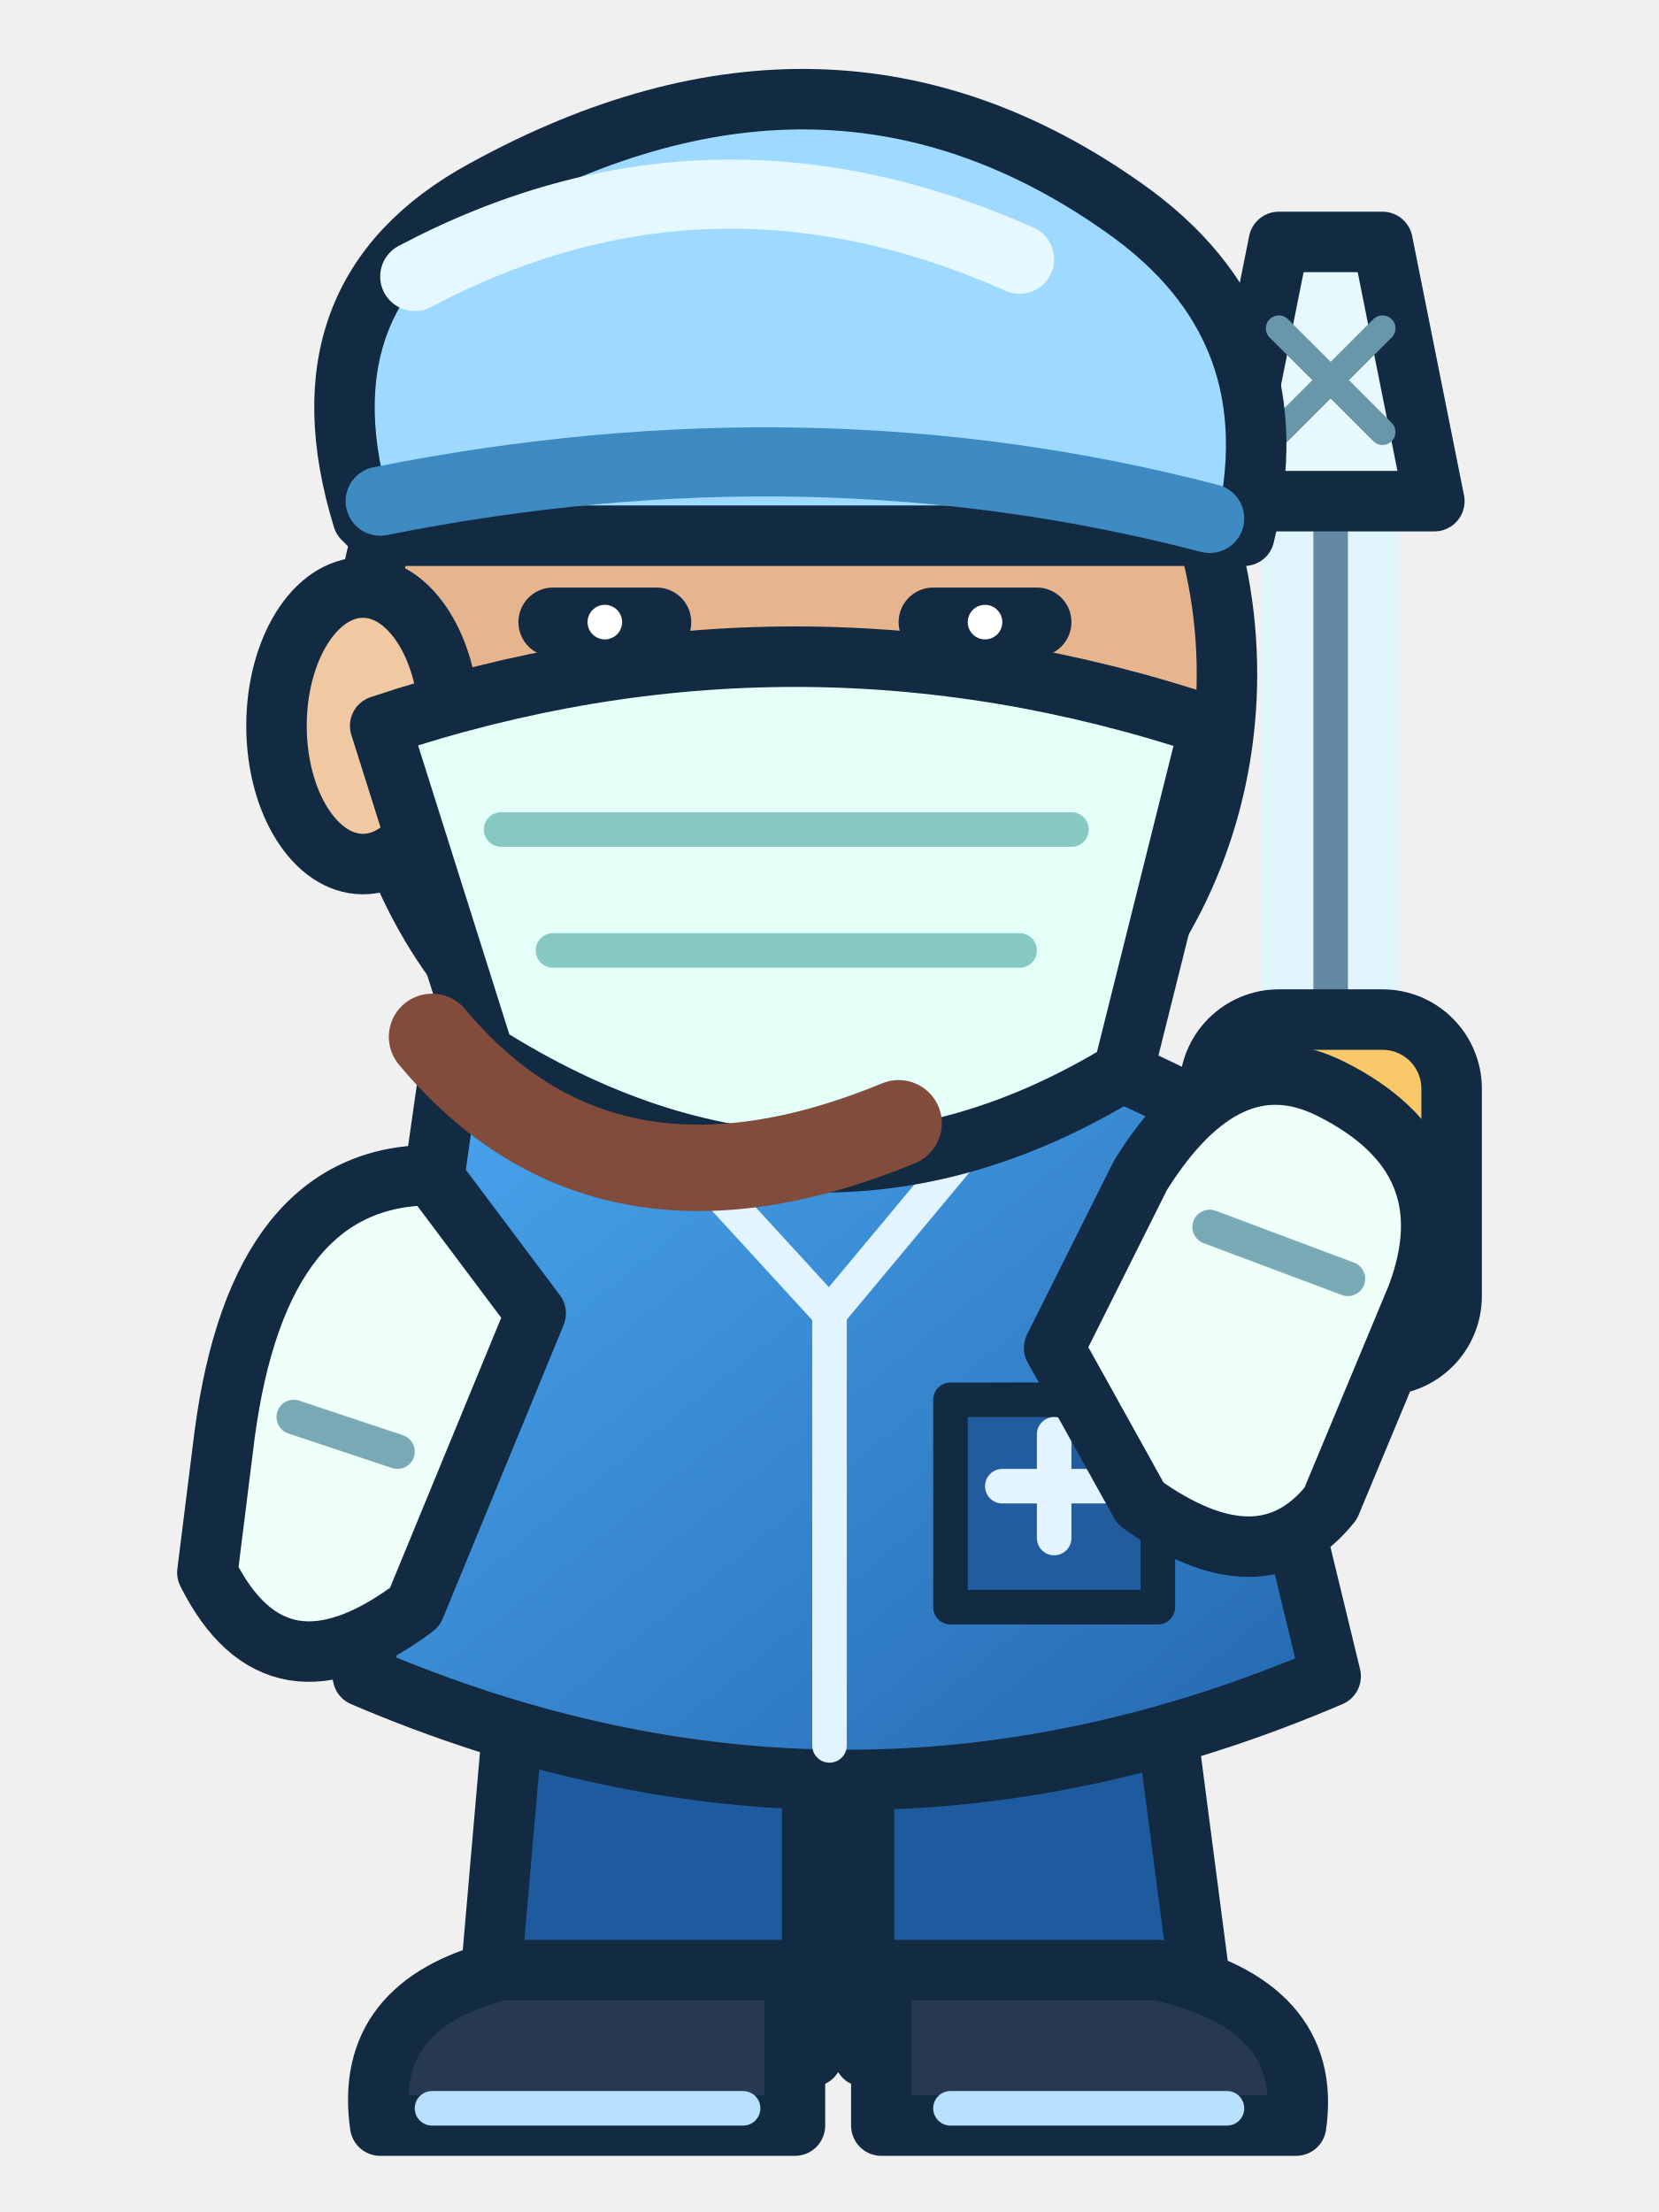
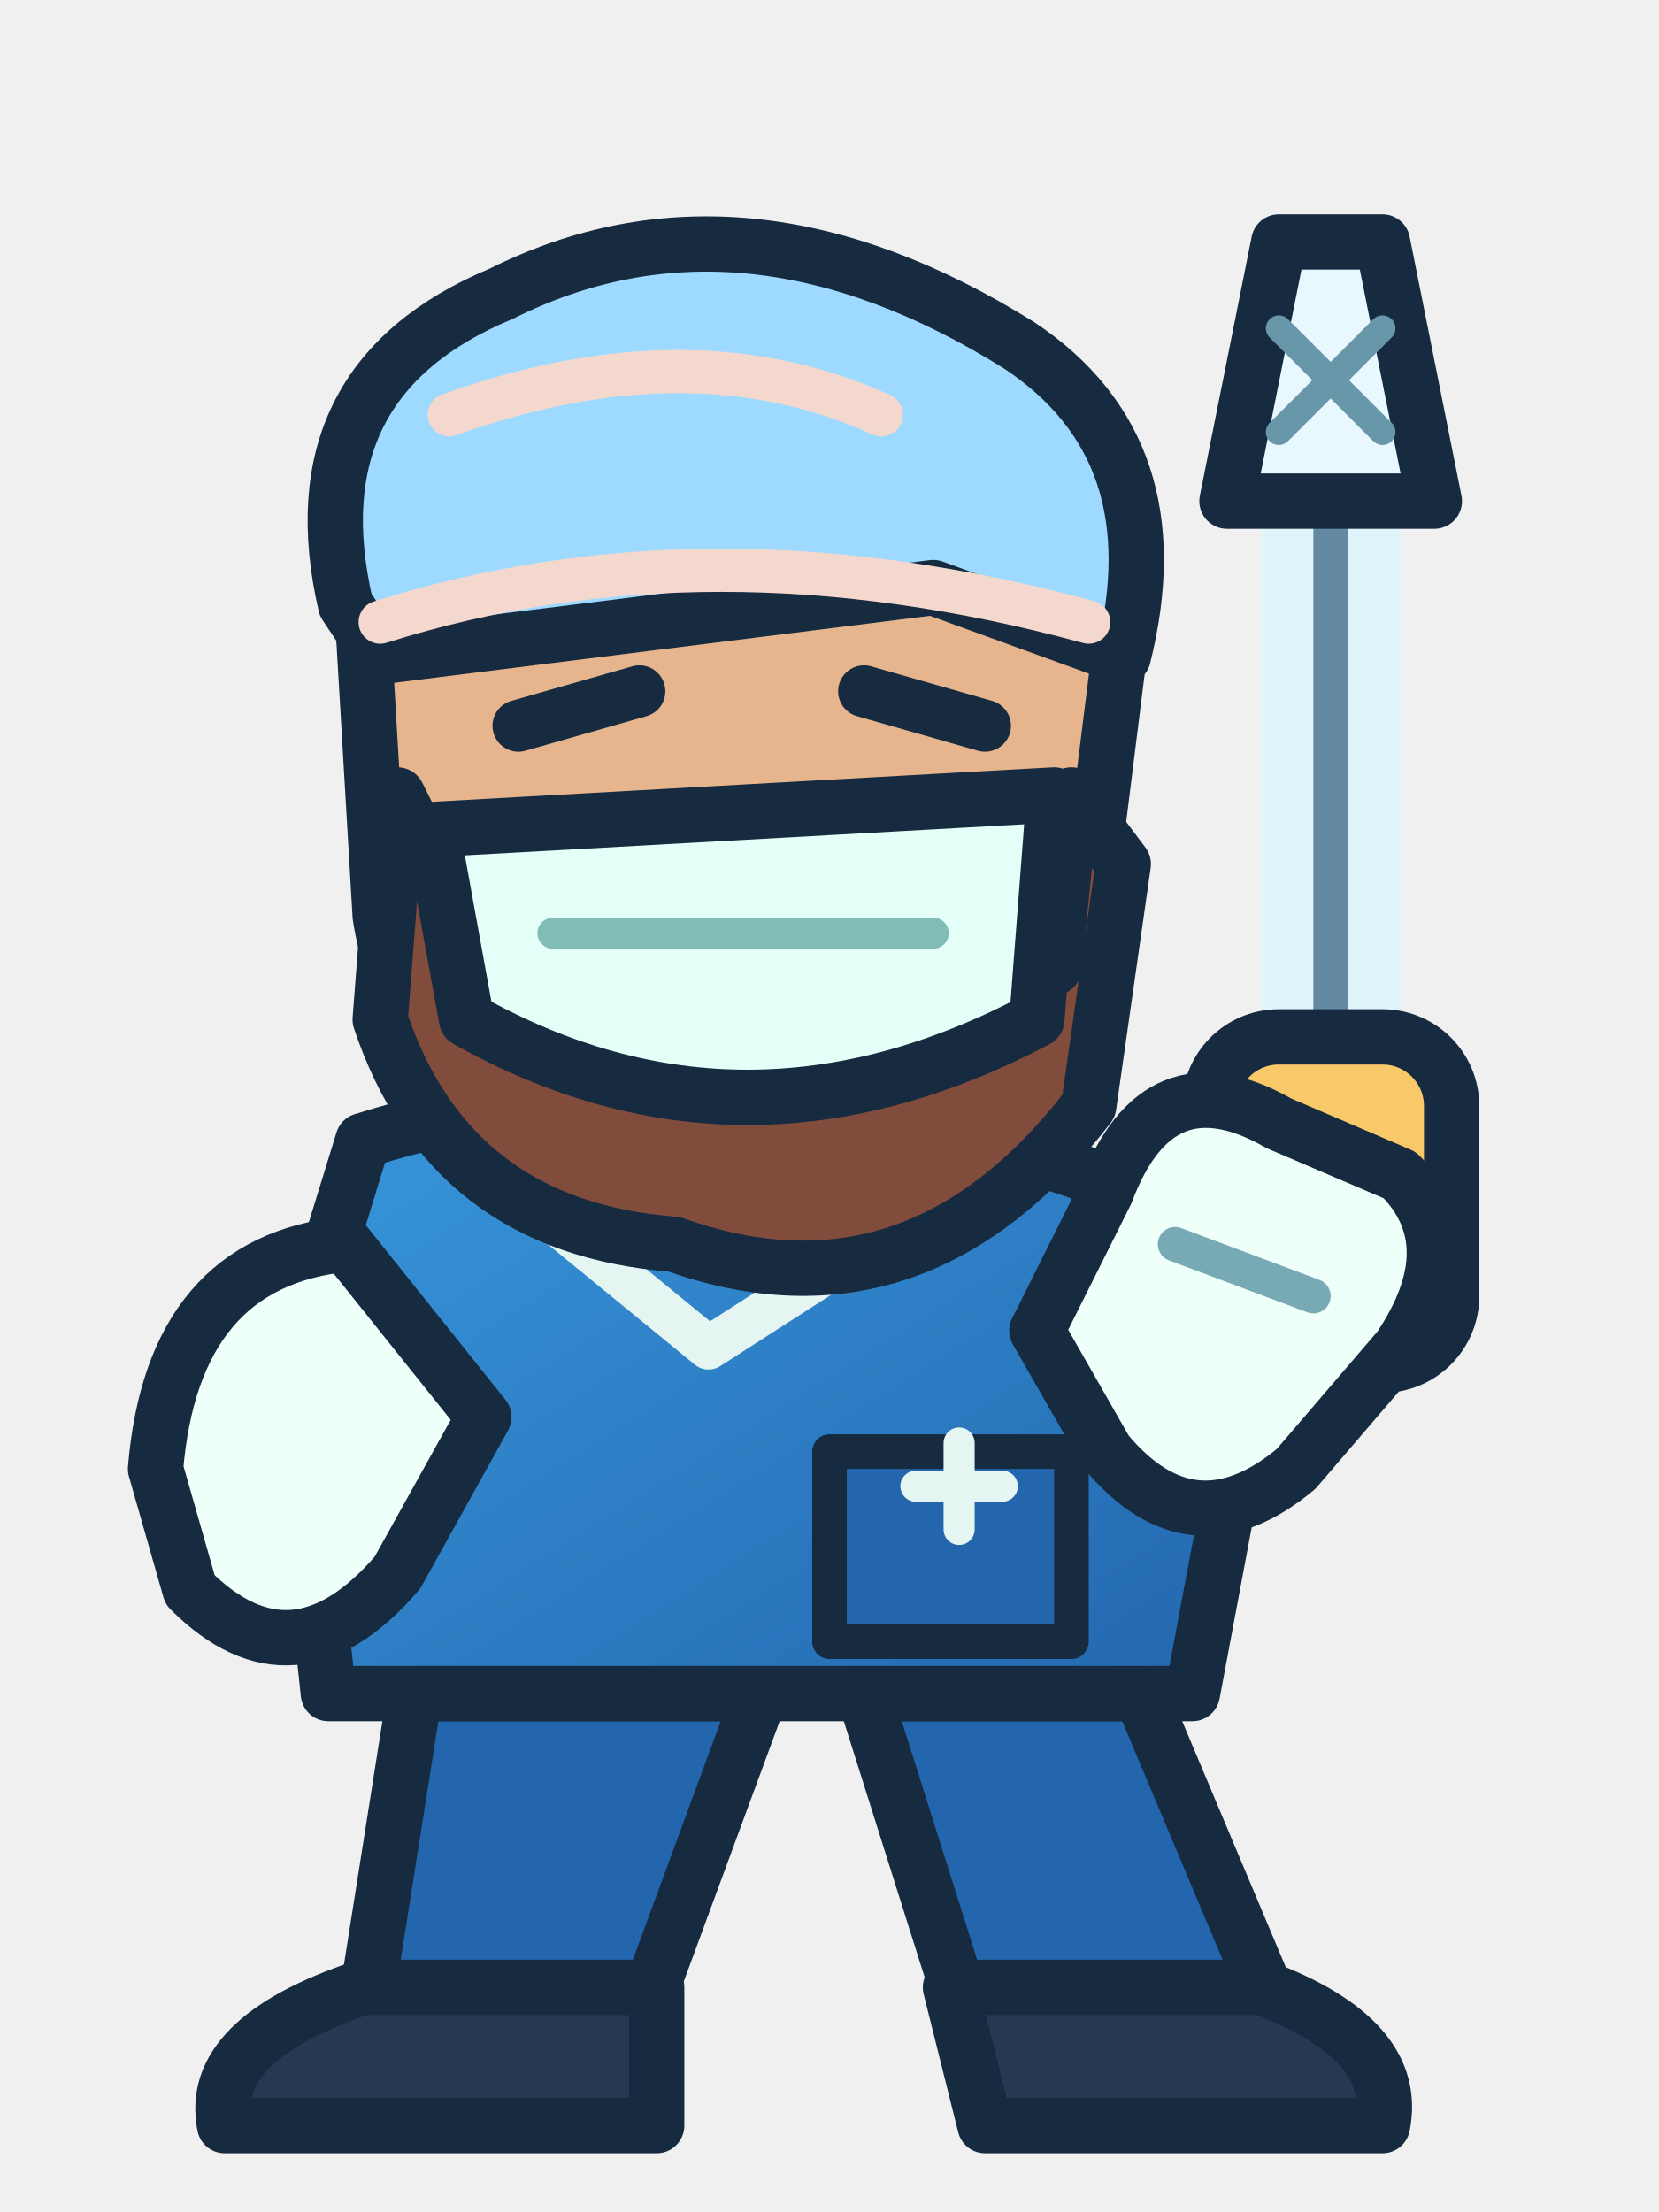
<svg xmlns="http://www.w3.org/2000/svg" width="96" height="128" viewBox="0 0 96 128" role="img" aria-labelledby="leo-title leo-desc">
  <defs>
-     <linearGradient id="leo-scrubs" x2="1" y2="1">
-       <stop stop-color="#4caaf3" />
+     <linearGradient id="leo-scrubs" x1="0" y1="0" x2="1" y2="1">
+       <stop stop-color="#3897dc" />
      <stop offset="1" stop-color="#2366ae" />
    </linearGradient>
  </defs>
-   <g stroke="#122b43" stroke-width="3.5" stroke-linejoin="round" stroke-linecap="round">
+   <g stroke="#162b40" stroke-width="3.2" stroke-linejoin="round" stroke-linecap="round">
    <g id="leo-legs">
-       <path d="M30 96h17v23H28zM50 96h17l3 23H50z" fill="#1d5a9e" />
-       <path d="M29 114h17v9H22q-1-7 7-9M51 114h16q9 2 8 9H51z" fill="#263852" />
-       <path d="M25 122h18m12 0h16" stroke="#b7e1ff" stroke-width="2" />
+       <path d="M24 98H44L37 117H21ZM50 98H66L74 117H56Z" fill="#2366ae" />
+       <path d="M21 115H38V123H13Q12 118 21 115ZM55 115H73Q81 118 80 123H57Z" fill="#263852" />
    </g>
    <g id="leo-torso">
-       <path d="M26 62Q48 53 69 64l8 33q-28 12-56 0z" fill="url(#leo-scrubs)" />
-       <path d="m37 64 11 12 10-12M48 76v25" fill="none" stroke="#e1f4ff" stroke-width="2" />
-       <path d="M55 81h12v12H55z" fill="#225b9e" stroke-width="2" />
-       <path d="M58 86h6m-3-3v6" stroke="#e1f4ff" stroke-width="2" />
+       <path d="M21 66Q40 60 63 68L72 82L69 98H19L17 79Z" fill="url(#leo-scrubs)" />
+       <path d="M30 69L41 78L55 69" fill="none" stroke="#e4f5f2" stroke-width="2.5" />
+       <path d="M48 84H62V95H48Z" fill="#2366ae" stroke-width="2" />
+       <path d="M53 86h5m-2.5-2.5v5" stroke="#e4f5f2" stroke-width="1.8" />
    </g>
    <g id="leo-tool">
-       <path d="M77 65V29" stroke="#e0f4fc" stroke-width="8" />
-       <path d="M77 60V30" stroke="#638aa2" stroke-width="2" />
+       <path d="M77 69V29" stroke="#e0f4fc" stroke-width="8" />
+       <path d="M77 61V30" stroke="#638aa2" stroke-width="2" />
      <path d="M71 29h12l-3-15h-6z" fill="#e8f8ff" />
      <path d="m74 19 6 6m-6 0 6-6" stroke="#6997aa" stroke-width="1.5" />
-       <rect x="70" y="59" width="14" height="20" rx="4" fill="#f9c869" />
+       <rect x="70" y="60" width="14" height="19" rx="4" fill="#f9c869" />
    </g>
-     <g id="leo-hands" fill="#effff9">
-       <path d="M25 68q-10 0-12 15l-1 8q4 8 12 2l7-17z" />
-       <path d="M66 68q5-8 11-5 8 4 5 12l-5 12q-4 5-11 0l-5-9z" />
-       <path d="m17 82 6 2m47-13 8 3" stroke="#78aab5" stroke-width="2" />
+     <g id="leo-hands">
+       <path d="M20 72Q10 73 9 85L11 92Q17 98 23 91L28 82Z" fill="#effff9" />
+       <path d="M64 69Q67 61 74 65L81 68Q85 72 81 78L75 85Q69 90 64 84L60 77Z" fill="#effff9" />
+       <path d="M68 72l8 3" stroke="#78aab5" stroke-width="2" />
    </g>
    <g id="leo-head">
-       <ellipse cx="46" cy="39" rx="25" ry="27" fill="#e6b48d" />
-       <ellipse cx="21" cy="42" rx="5" ry="8" fill="#f0c8a1" />
-       <path d="M21 30q-4-13 7-19Q48 0 65 12q10 7 7 19H22z" fill="#9edaff" />
-       <path d="M24 16q17-9 35-1" fill="none" stroke="#e5f8ff" stroke-width="4" />
-       <path d="M22 29q25-5 48 1" fill="none" stroke="#3e8bc4" stroke-width="4" />
-       <path d="M22 42q24-8 48 0l-5 20q-18 11-37-1z" fill="#e3fff8" />
-       <path d="M29 48h33m-30 7h27" stroke="#86c8c2" stroke-width="2" />
-       <path d="M32 36h6m16 0h6" stroke-width="4" />
-       <circle cx="35" cy="36" r="1" fill="#fff" stroke="none" />
-       <circle cx="57" cy="36" r="1" fill="#fff" stroke="none" />
-       <path d="M25 60q10 12 27 5" fill="none" stroke="#824c3d" stroke-width="5" />
+       <path d="M21 36Q22 19 42 20Q62 20 65 36L63 52Q59 69 42 69Q24 66 22 53Z" fill="#e6b48d" />
+       <path d="M20 35Q17 22 29 17Q43 10 59 20Q68 26 65 38L54 34L22 38Z" fill="#9edaff" />
+       <path d="M26 24Q40 19 51 24M22 36Q41 30 63 36" fill="none" stroke="#f4d8ce" stroke-width="2.5" />
+       <path d="M23 46L29 58Q43 65 61 56L62 46L65 50L63 64Q53 77 39 72Q26 71 22 59Z" fill="#824c3d" />
+       <path d="M25 48L61 46L60 59Q43 68 27 59Z" fill="#e3fff8" />
+       <path d="M32 54h22" stroke="#82bcb7" stroke-width="1.8" />
+       <path d="M30 42l7-2m13 0 7 2" fill="none" stroke-width="3" />
    </g>
  </g>
</svg>
